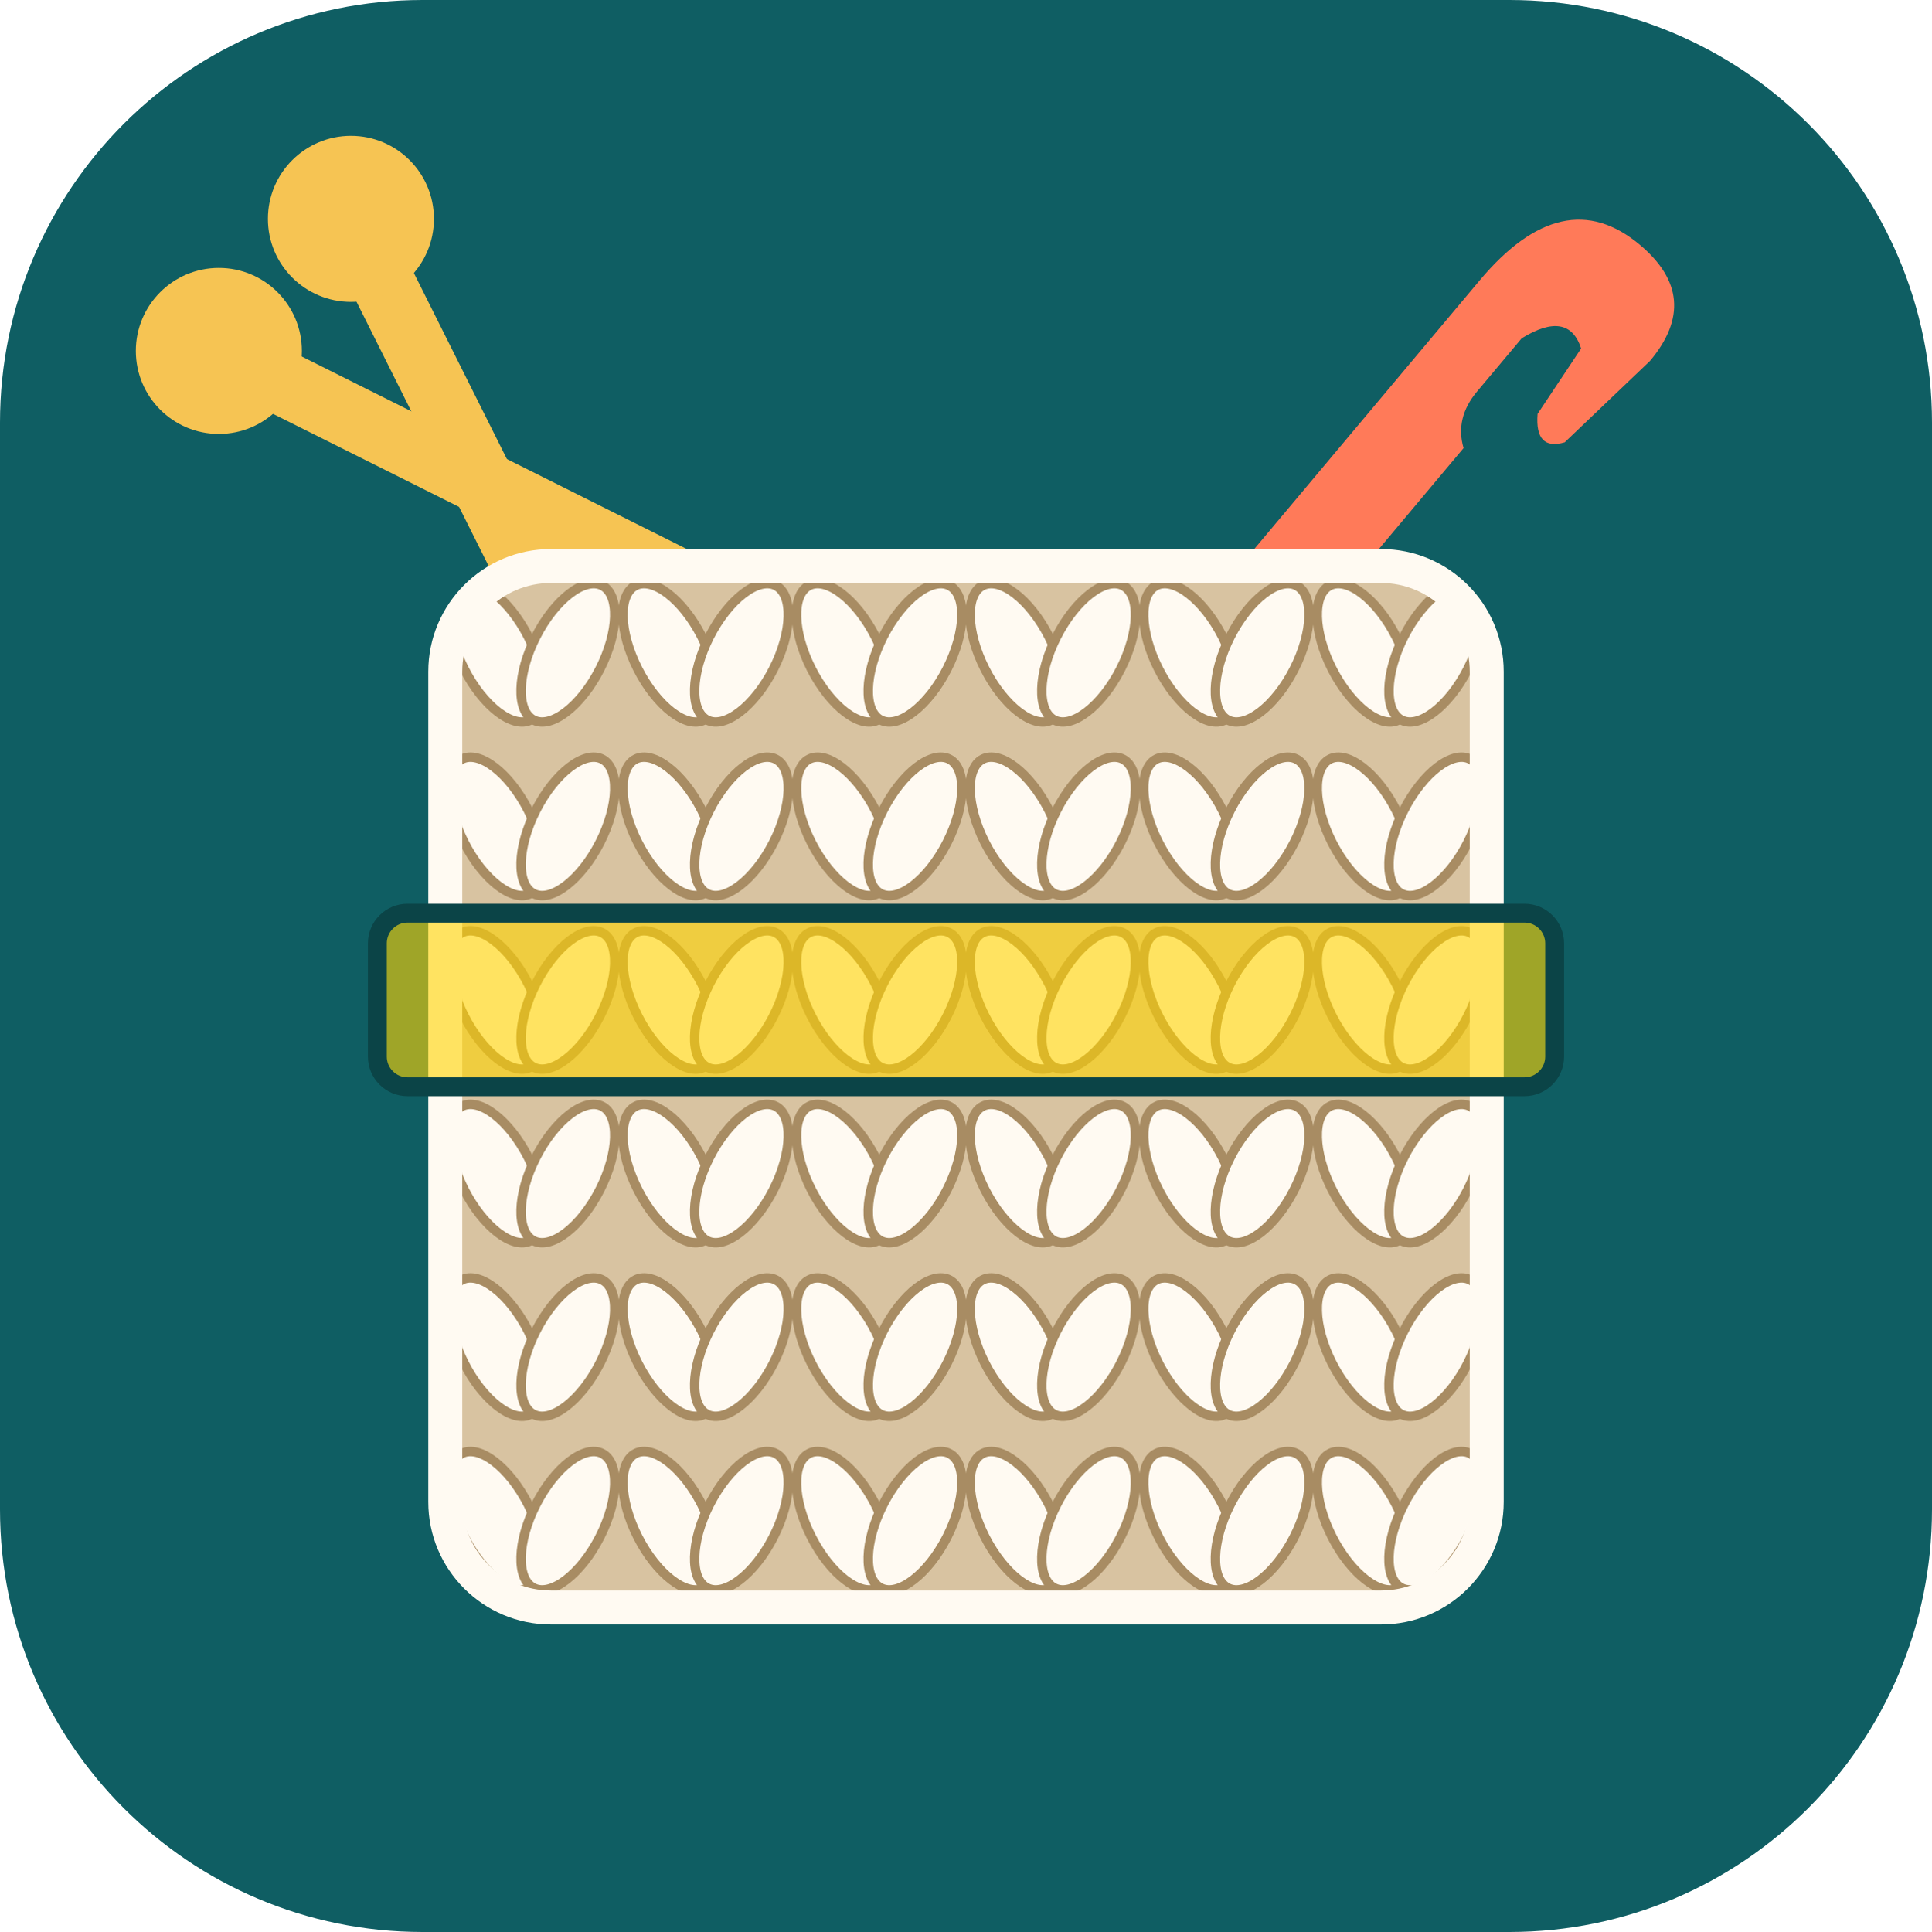
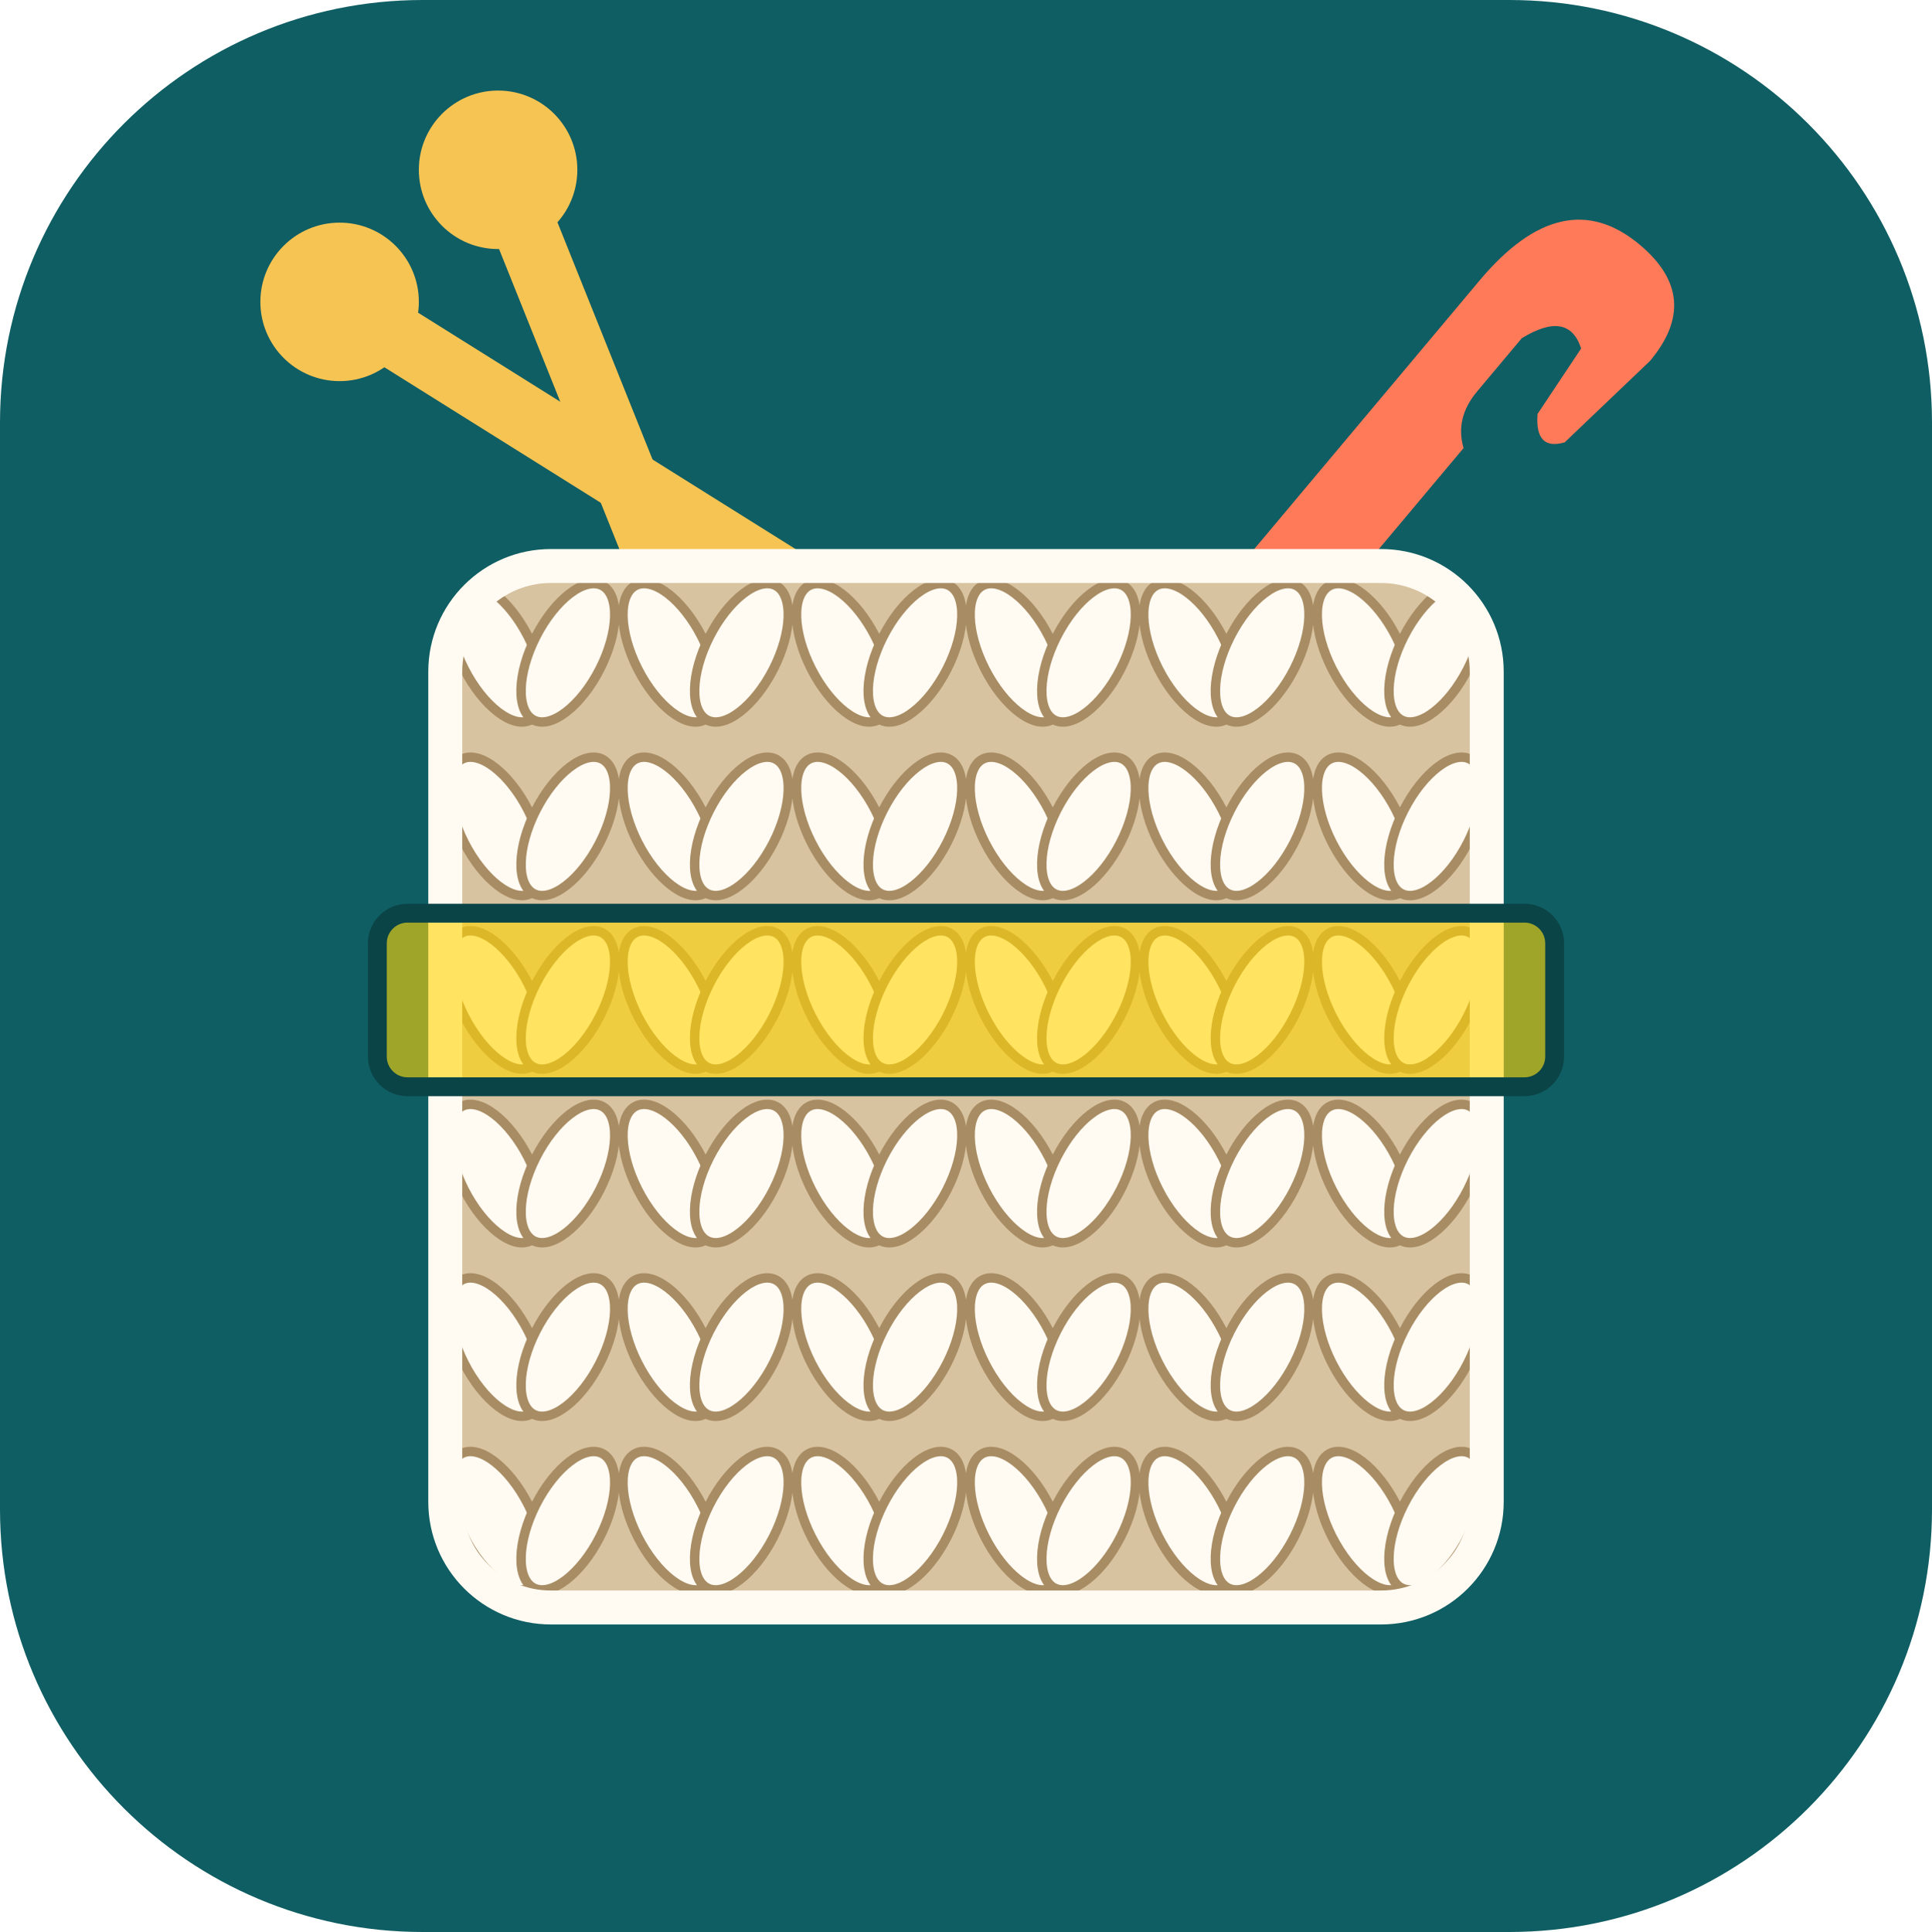
<svg xmlns="http://www.w3.org/2000/svg" viewBox="0 0 512 512">
  <defs>
    <pattern id="knit" x="118" y="150" width="46" height="46" patternUnits="userSpaceOnUse">
      <rect width="46" height="46" fill="#d8c3a1" />
      <ellipse cx="13.5" cy="23" rx="9.5" ry="20" transform="rotate(-27 13.5 23)" fill="#fffaf2" stroke="#a88c63" stroke-width="2.5" />
      <ellipse cx="32.5" cy="23" rx="9.5" ry="20" transform="rotate(27 32.5 23)" fill="#fffaf2" stroke="#a88c63" stroke-width="2.5" />
    </pattern>
    <clipPath id="sq">
      <rect x="118" y="150" width="276" height="276" rx="28" />
    </clipPath>
  </defs>
  <rect width="512" height="512" rx="112" fill="#0f5e63" />
  <g stroke="#f6c453" stroke-width="17" stroke-linecap="round" fill="#f6c453">
-     <line x1="64" y1="96" x2="272" y2="200" />
-     <circle cx="58" cy="93" r="22" stroke="none" />
-     <line x1="96" y1="64" x2="200" y2="272" />
-     <circle cx="93" cy="58" r="22" stroke="none" />
+     <line x1="135" y1="50" x2="222" y2="267" />
+     <circle cx="132" cy="45" r="21" stroke="none" />
+     <line x1="95" y1="83" x2="293" y2="207" />
+     <circle cx="90" cy="80" r="21" stroke="none" />
  </g>
  <g transform="translate(424 56) rotate(40) scale(1.15)">
    <path d="M-11 300 L-11 30 Q-11 0 12 0 Q31 0 31 19 L28 46 Q24 52 19 45 L17 27 Q9 22 5 34 L5 50 Q5 58 11 62 L11 300 Z" fill="#ff7a59" />
    <rect x="-17" y="150" width="34" height="66" rx="11" fill="#ff7a59" />
  </g>
  <rect x="118" y="150" width="276" height="276" fill="url(#knit)" clip-path="url(#sq)" />
  <rect x="118" y="150" width="276" height="276" rx="28" fill="none" stroke="#fffaf2" stroke-width="9" />
  <rect x="100" y="242" width="312" height="46" rx="8" fill="#ffd400" opacity=".6" />
  <rect x="100" y="242" width="312" height="46" rx="8" fill="none" stroke="#0b4447" stroke-width="5" />
</svg>
